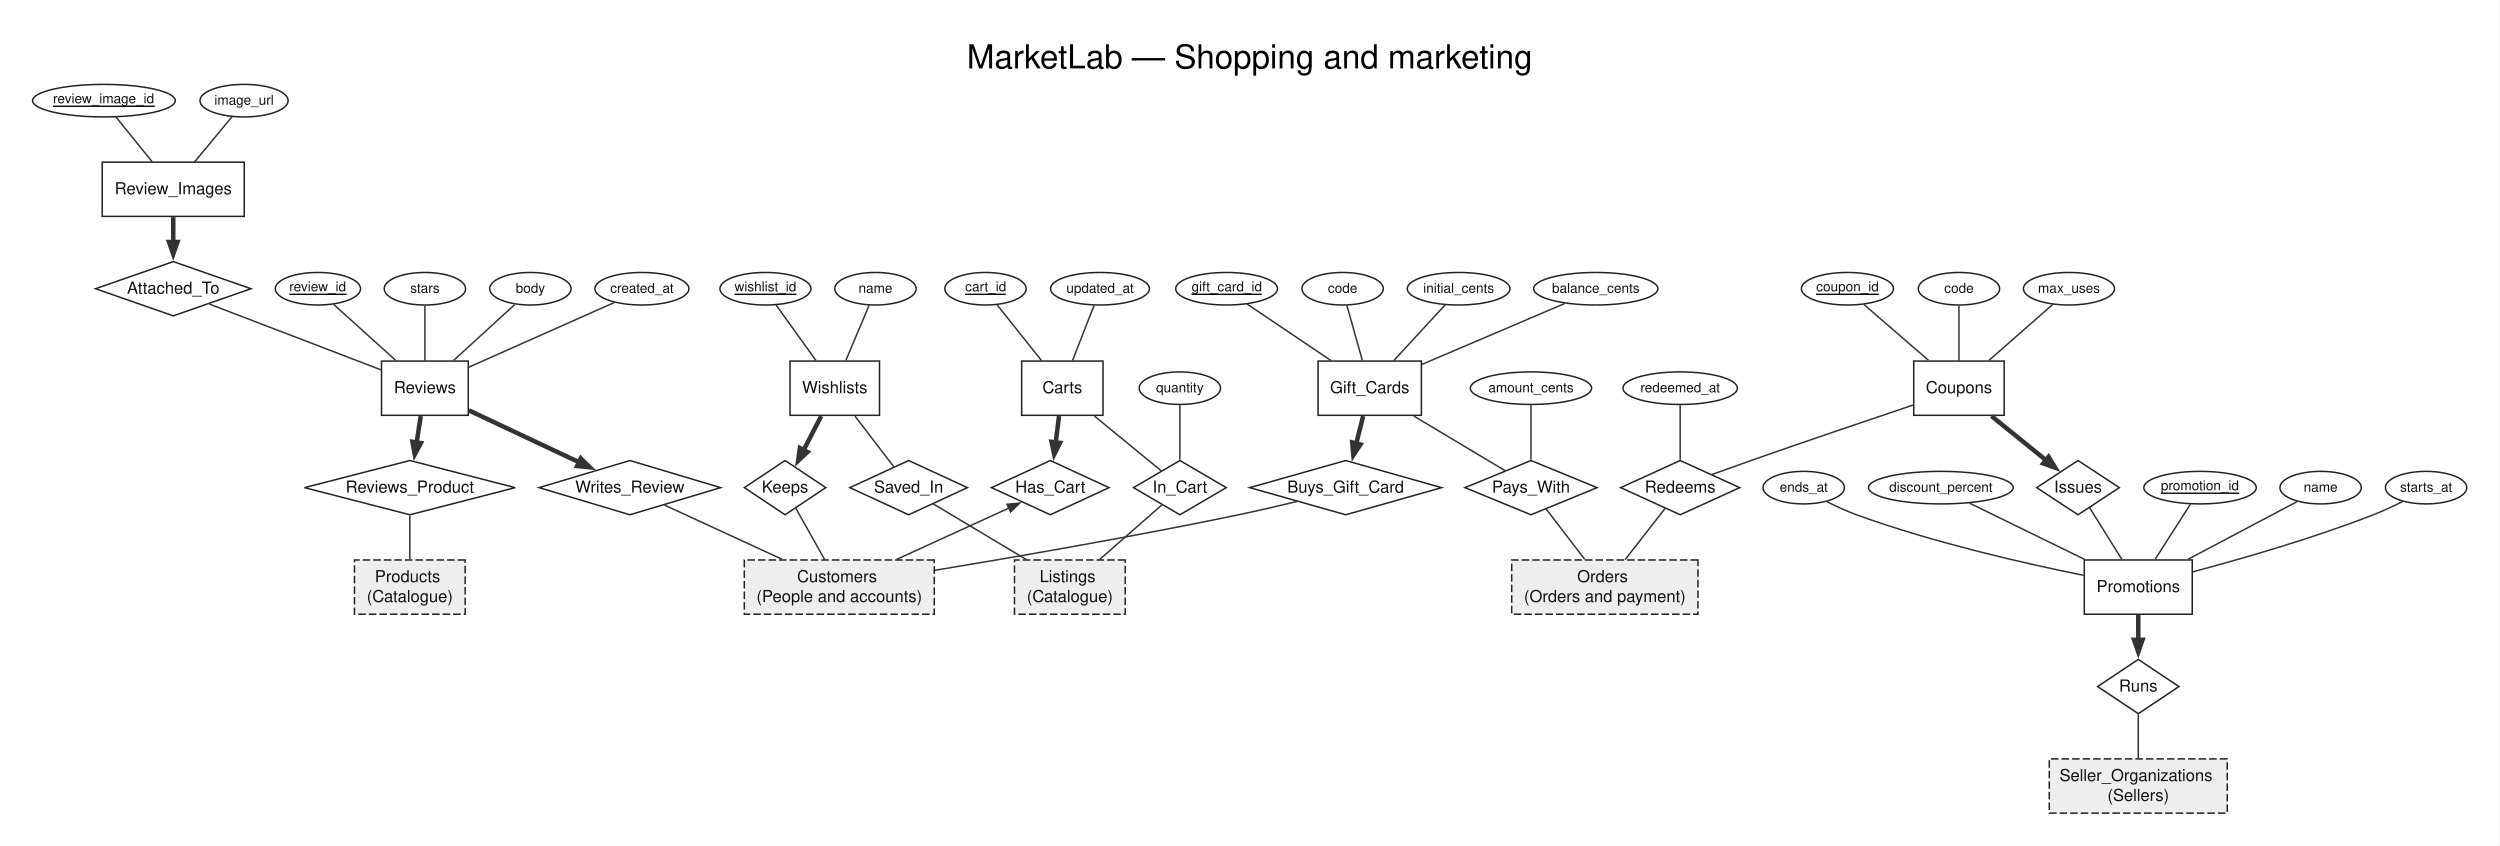
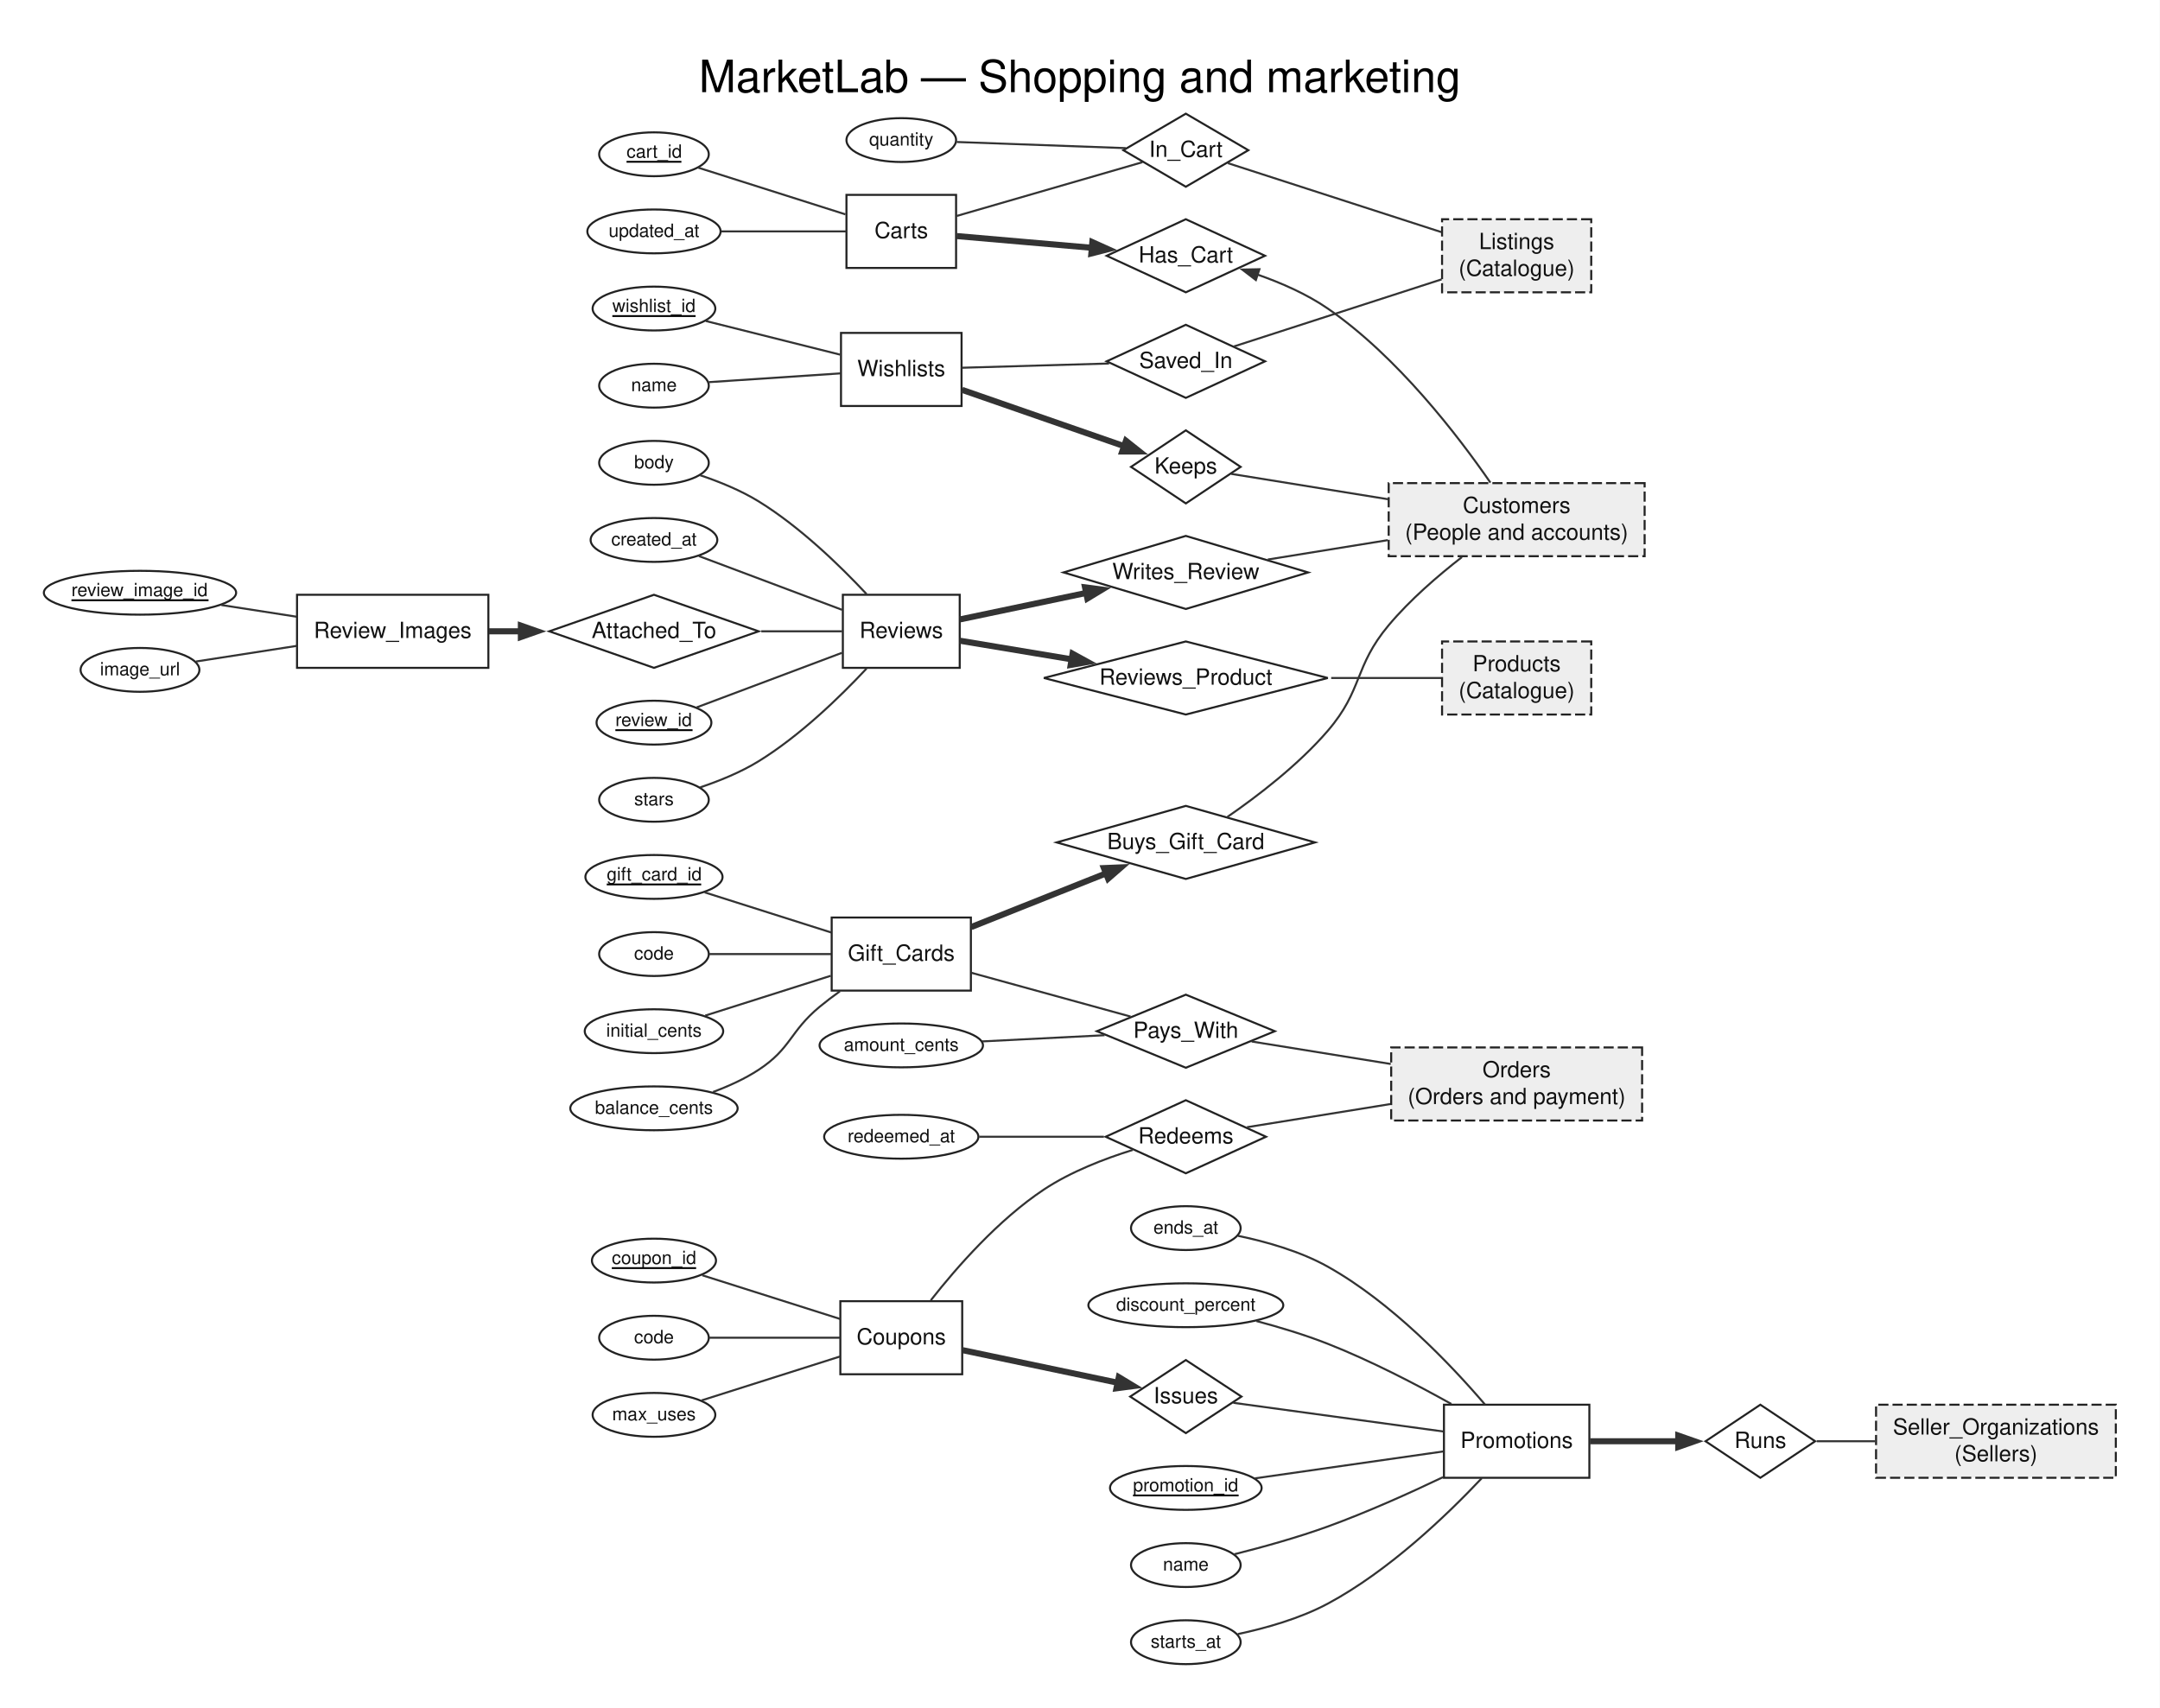
- <svg xmlns="http://www.w3.org/2000/svg" width="1659pt" height="561pt" viewBox="0.00 0.00 1659.00 561.00">
-   <g id="graph0" class="graph" transform="scale(1 1) rotate(0) translate(21.6 539.6)">
-     <polygon fill="white" stroke="none" points="-21.6,21.6 -21.6,-539.6 1636.96,-539.6 1636.96,21.6 -21.6,21.6" />
-     <text xml:space="preserve" text-anchor="middle" x="807.68" y="-494.2" font-family="Helvetica,sans-Serif" font-size="22.00">MarketLab — Shopping and marketing</text>
+ <svg xmlns="http://www.w3.org/2000/svg" width="1064pt" height="841pt" viewBox="0.00 0.00 1064.00 841.00">
+   <g id="graph0" class="graph" transform="scale(1 1) rotate(0) translate(21.6 819.8)">
+     <polygon fill="white" stroke="none" points="-21.6,21.6 -21.6,-819.8 1042.24,-819.8 1042.24,21.6 -21.6,21.6" />
+     <text xml:space="preserve" text-anchor="middle" x="510.32" y="-774.4" font-family="Helvetica,sans-Serif" font-size="22.00">MarketLab — Shopping and marketing</text>
    <g id="node1" class="node">
-       <polygon fill="none" stroke="#222222" points="710.36,-300 656.36,-300 656.36,-264 710.36,-264 710.36,-300" />
-       <text xml:space="preserve" text-anchor="middle" x="683.36" y="-278.7" font-family="Helvetica,sans-Serif" font-size="11.00" fill="#111111">Carts</text>
+       <polygon fill="none" stroke="#222222" points="449.36,-723.8 395.36,-723.8 395.36,-687.8 449.36,-687.8 449.36,-723.8" />
+       <text xml:space="preserve" text-anchor="middle" x="422.36" y="-702.5" font-family="Helvetica,sans-Serif" font-size="11.00" fill="#111111">Carts</text>
    </g>
    <g id="node35" class="node">
-       <polygon fill="none" stroke="#222222" points="675.36,-234 636.36,-216 675.36,-198 714.35,-216 675.36,-234" />
-       <text xml:space="preserve" text-anchor="middle" x="675.36" y="-212.7" font-family="Helvetica,sans-Serif" font-size="11.00" fill="#111111">Has_Cart</text>
+       <polygon fill="none" stroke="#222222" points="562.53,-711.8 523.54,-693.8 562.53,-675.8 601.53,-693.8 562.53,-711.8" />
+       <text xml:space="preserve" text-anchor="middle" x="562.53" y="-690.5" font-family="Helvetica,sans-Serif" font-size="11.00" fill="#111111">Has_Cart</text>
    </g>
    <g id="edge23" class="edge">
-       <path fill="none" stroke="#333333" stroke-width="3" d="M681.17,-263.51C680.48,-257.97 679.69,-251.7 678.93,-245.59" />
-       <polygon fill="#333333" stroke="#333333" stroke-width="3" points="681.76,-245.68 677.99,-238.09 676.21,-246.38 681.76,-245.68" />
+       <path fill="none" stroke="#333333" stroke-width="3" d="M449.68,-703.51C468.46,-701.88 494.2,-699.65 516.26,-697.73" />
+       <polygon fill="#333333" stroke="#333333" stroke-width="3" points="516.48,-700.52 524.21,-697.04 516,-694.94 516.48,-700.52" />
    </g>
    <g id="node43" class="node">
-       <polygon fill="none" stroke="#222222" points="761.36,-234 730.57,-216 761.36,-198 792.14,-216 761.36,-234" />
-       <text xml:space="preserve" text-anchor="middle" x="761.36" y="-212.7" font-family="Helvetica,sans-Serif" font-size="11.00" fill="#111111">In_Cart</text>
+       <polygon fill="none" stroke="#222222" points="562.53,-763.8 531.75,-745.8 562.53,-727.8 593.32,-745.8 562.53,-763.8" />
+       <text xml:space="preserve" text-anchor="middle" x="562.53" y="-742.5" font-family="Helvetica,sans-Serif" font-size="11.00" fill="#111111">In_Cart</text>
    </g>
    <g id="edge40" class="edge">
-       <path fill="none" stroke="#333333" d="M704.67,-263.51C718.92,-251.82 737.18,-236.84 749.06,-227.09" />
+       <path fill="none" stroke="#333333" d="M449.68,-713.42C476.3,-721.12 516.89,-732.88 541.16,-739.9" />
    </g>
    <g id="node2" class="node">
-       <ellipse fill="none" stroke="#222222" cx="632.36" cy="-348" rx="27" ry="10.8" />
-       <text xml:space="preserve" text-anchor="start" x="618.85" y="-346.3" font-family="Helvetica,sans-Serif" font-size="9.00" fill="#111111">cart_id</text>
-       <line x1="618.85" y1="-344.30" x2="645.87" y2="-344.30" stroke="black" stroke-width="0.9" />
+       <ellipse fill="none" stroke="#222222" cx="300.54" cy="-743.8" rx="27" ry="10.8" />
+       <text xml:space="preserve" text-anchor="start" x="287.03" y="-742.1" font-family="Helvetica,sans-Serif" font-size="9.00" fill="#111111">cart_id</text>
+       <line x1="287.03" y1="-740.10" x2="314.05" y2="-740.10" stroke="black" stroke-width="0.9" />
    </g>
    <g id="edge1" class="edge">
-       <path fill="none" stroke="#333333" d="M640.1,-337.28C647.9,-327.49 660.11,-312.17 669.57,-300.3" />
+       <path fill="none" stroke="#333333" d="M322.41,-737.18C342.53,-730.8 373.04,-721.12 394.86,-714.2" />
    </g>
    <g id="node3" class="node">
-       <ellipse fill="none" stroke="#222222" cx="708.36" cy="-348" rx="32.82" ry="10.8" />
-       <text xml:space="preserve" text-anchor="middle" x="708.36" y="-345.3" font-family="Helvetica,sans-Serif" font-size="9.00" fill="#111111">updated_at</text>
+       <ellipse fill="none" stroke="#222222" cx="300.54" cy="-705.8" rx="32.82" ry="10.8" />
+       <text xml:space="preserve" text-anchor="middle" x="300.54" y="-703.1" font-family="Helvetica,sans-Serif" font-size="9.00" fill="#111111">updated_at</text>
    </g>
    <g id="edge2" class="edge">
-       <path fill="none" stroke="#333333" d="M704.45,-337C700.63,-327.23 694.74,-312.15 690.15,-300.4" />
+       <path fill="none" stroke="#333333" d="M333.65,-705.8C352.92,-705.8 377.12,-705.8 395.22,-705.8" />
    </g>
    <g id="node4" class="node">
-       <polygon fill="none" stroke="#222222" points="1308.37,-300 1248.34,-300 1248.34,-264 1308.37,-264 1308.37,-300" />
-       <text xml:space="preserve" text-anchor="middle" x="1278.36" y="-278.7" font-family="Helvetica,sans-Serif" font-size="11.00" fill="#111111">Coupons</text>
+       <polygon fill="none" stroke="#222222" points="452.38,-178.8 392.35,-178.8 392.35,-142.8 452.38,-142.8 452.38,-178.8" />
+       <text xml:space="preserve" text-anchor="middle" x="422.36" y="-157.5" font-family="Helvetica,sans-Serif" font-size="11.00" fill="#111111">Coupons</text>
    </g>
    <g id="node38" class="node">
-       <polygon fill="none" stroke="#222222" points="1357.36,-234 1329.95,-216 1357.36,-198 1384.76,-216 1357.36,-234" />
-       <text xml:space="preserve" text-anchor="middle" x="1357.36" y="-212.7" font-family="Helvetica,sans-Serif" font-size="11.00" fill="#111111">Issues</text>
+       <polygon fill="none" stroke="#222222" points="562.53,-149.8 535.13,-131.8 562.53,-113.8 589.94,-131.8 562.53,-149.8" />
+       <text xml:space="preserve" text-anchor="middle" x="562.53" y="-128.5" font-family="Helvetica,sans-Serif" font-size="11.00" fill="#111111">Issues</text>
    </g>
    <g id="edge29" class="edge">
-       <path fill="none" stroke="#333333" stroke-width="3" d="M1299.94,-263.51C1311.28,-254.33 1325.1,-243.13 1336.35,-234.02" />
-       <polygon fill="#333333" stroke="#333333" stroke-width="3" points="1337.82,-236.43 1342.28,-229.22 1334.3,-232.08 1337.82,-236.43" />
+       <path fill="none" stroke="#333333" stroke-width="3" d="M452.66,-154.65C475.12,-149.94 506.09,-143.44 529.26,-138.57" />
+       <polygon fill="#333333" stroke="#333333" stroke-width="3" points="529.52,-141.38 536.78,-137 528.37,-135.9 529.52,-141.38" />
    </g>
    <g id="node46" class="node">
-       <polygon fill="none" stroke="#222222" points="1093.36,-234 1053.87,-216 1093.36,-198 1132.84,-216 1093.36,-234" />
-       <text xml:space="preserve" text-anchor="middle" x="1093.36" y="-212.7" font-family="Helvetica,sans-Serif" font-size="11.00" fill="#111111">Redeems</text>
+       <polygon fill="none" stroke="#222222" points="562.53,-277.8 523.05,-259.8 562.53,-241.8 602.02,-259.8 562.53,-277.8" />
+       <text xml:space="preserve" text-anchor="middle" x="562.53" y="-256.5" font-family="Helvetica,sans-Serif" font-size="11.00" fill="#111111">Redeems</text>
    </g>
    <g id="edge45" class="edge">
-       <path fill="none" stroke="#333333" d="M1247.88,-270.8C1219.88,-261.39 1177.25,-246.95 1140.36,-234 1131.84,-231.01 1122.49,-227.64 1114.38,-224.7" />
+       <path fill="none" stroke="#333333" d="M436.91,-179.24C449.69,-195.52 470.2,-218.92 492.61,-233.8 505.93,-242.64 522.67,-249.05 536.32,-253.29" />
    </g>
    <g id="node5" class="node">
-       <ellipse fill="none" stroke="#222222" cx="1204.36" cy="-348" rx="30.56" ry="10.8" />
-       <text xml:space="preserve" text-anchor="start" x="1183.59" y="-346.3" font-family="Helvetica,sans-Serif" font-size="9.00" fill="#111111">coupon_id</text>
-       <line x1="1183.59" y1="-344.30" x2="1225.13" y2="-344.30" stroke="black" stroke-width="0.9" />
+       <ellipse fill="none" stroke="#222222" cx="300.54" cy="-198.8" rx="30.56" ry="10.8" />
+       <text xml:space="preserve" text-anchor="start" x="279.77" y="-197.1" font-family="Helvetica,sans-Serif" font-size="9.00" fill="#111111">coupon_id</text>
+       <line x1="279.77" y1="-195.10" x2="321.31" y2="-195.10" stroke="black" stroke-width="0.9" />
    </g>
    <g id="edge3" class="edge">
-       <path fill="none" stroke="#333333" d="M1215.27,-337.56C1226.53,-327.82 1244.34,-312.42 1258.17,-300.46" />
+       <path fill="none" stroke="#333333" d="M324.36,-191.56C343.64,-185.45 371.38,-176.65 392.26,-170.03" />
    </g>
    <g id="node6" class="node">
-       <ellipse fill="none" stroke="#222222" cx="1278.36" cy="-348" rx="27" ry="10.8" />
-       <text xml:space="preserve" text-anchor="middle" x="1278.36" y="-345.3" font-family="Helvetica,sans-Serif" font-size="9.00" fill="#111111">code</text>
+       <ellipse fill="none" stroke="#222222" cx="300.54" cy="-160.8" rx="27" ry="10.8" />
+       <text xml:space="preserve" text-anchor="middle" x="300.54" y="-158.1" font-family="Helvetica,sans-Serif" font-size="9.00" fill="#111111">code</text>
    </g>
    <g id="edge4" class="edge">
-       <path fill="none" stroke="#333333" d="M1278.36,-336.72C1278.36,-326.89 1278.36,-311.9 1278.36,-300.25" />
+       <path fill="none" stroke="#333333" d="M327.84,-160.8C346.85,-160.8 372.54,-160.8 392.19,-160.8" />
    </g>
    <g id="node7" class="node">
-       <ellipse fill="none" stroke="#222222" cx="1351.36" cy="-348" rx="30.22" ry="10.8" />
-       <text xml:space="preserve" text-anchor="middle" x="1351.36" y="-345.3" font-family="Helvetica,sans-Serif" font-size="9.00" fill="#111111">max_uses</text>
+       <ellipse fill="none" stroke="#222222" cx="300.54" cy="-122.8" rx="30.22" ry="10.8" />
+       <text xml:space="preserve" text-anchor="middle" x="300.54" y="-120.1" font-family="Helvetica,sans-Serif" font-size="9.00" fill="#111111">max_uses</text>
    </g>
    <g id="edge5" class="edge">
-       <path fill="none" stroke="#333333" d="M1340.58,-337.56C1329.48,-327.82 1311.91,-312.42 1298.27,-300.46" />
+       <path fill="none" stroke="#333333" d="M324.08,-129.95C343.33,-136.05 371.16,-144.88 392.12,-151.53" />
    </g>
    <g id="node8" class="node">
-       <polygon fill="#eeeeee" stroke="#222222" stroke-dasharray="5,2" points="598.39,-168 472.32,-168 472.32,-132 598.39,-132 598.39,-168" />
-       <text xml:space="preserve" text-anchor="middle" x="535.36" y="-153.3" font-family="Helvetica,sans-Serif" font-size="11.00" fill="#111111">Customers- </text>
-       <text xml:space="preserve" text-anchor="middle" x="535.36" y="-140.1" font-family="Helvetica,sans-Serif" font-size="11.00" fill="#111111">(People and accounts)</text>
+       <polygon fill="#eeeeee" stroke="#222222" stroke-dasharray="5,2" points="788.53,-581.8 662.46,-581.8 662.46,-545.8 788.53,-545.8 788.53,-581.8" />
+       <text xml:space="preserve" text-anchor="middle" x="725.49" y="-567.1" font-family="Helvetica,sans-Serif" font-size="11.00" fill="#111111">Customers</text>
+       <text xml:space="preserve" text-anchor="middle" x="725.49" y="-553.9" font-family="Helvetica,sans-Serif" font-size="11.00" fill="#111111">(People and accounts)</text>
    </g>
    <g id="node9" class="node">
-       <polygon fill="none" stroke="#222222" points="921.64,-300 853.07,-300 853.07,-264 921.64,-264 921.64,-300" />
-       <text xml:space="preserve" text-anchor="middle" x="887.36" y="-278.7" font-family="Helvetica,sans-Serif" font-size="11.00" fill="#111111">Gift_Cards</text>
+       <polygon fill="none" stroke="#222222" points="456.65,-367.8 388.08,-367.8 388.08,-331.8 456.65,-331.8 456.65,-367.8" />
+       <text xml:space="preserve" text-anchor="middle" x="422.36" y="-346.5" font-family="Helvetica,sans-Serif" font-size="11.00" fill="#111111">Gift_Cards</text>
    </g>
    <g id="node42" class="node">
-       <polygon fill="none" stroke="#222222" points="871.36,-234 807.71,-216 871.36,-198 935,-216 871.36,-234" />
-       <text xml:space="preserve" text-anchor="middle" x="871.36" y="-212.7" font-family="Helvetica,sans-Serif" font-size="11.00" fill="#111111">Buys_Gift_Card</text>
+       <polygon fill="none" stroke="#222222" points="562.53,-422.8 498.89,-404.8 562.53,-386.8 626.18,-404.8 562.53,-422.8" />
+       <text xml:space="preserve" text-anchor="middle" x="562.53" y="-401.5" font-family="Helvetica,sans-Serif" font-size="11.00" fill="#111111">Buys_Gift_Card</text>
    </g>
    <g id="edge37" class="edge">
-       <path fill="none" stroke="#333333" stroke-width="3" d="M882.98,-263.51C881.58,-257.89 879.98,-251.5 878.43,-245.3" />
-       <polygon fill="#333333" stroke="#333333" stroke-width="3" points="881.15,-244.64 876.49,-237.55 875.72,-246 881.15,-244.64" />
+       <path fill="none" stroke="#333333" stroke-width="3" d="M456.81,-363.11C476.84,-371.09 502.37,-381.25 523.21,-389.55" />
+       <polygon fill="#333333" stroke="#333333" stroke-width="3" points="522.18,-392.15 530.64,-392.5 524.25,-386.94 522.18,-392.15" />
    </g>
    <g id="node48" class="node">
-       <polygon fill="none" stroke="#222222" points="994.36,-234 950.53,-216 994.36,-198 1038.18,-216 994.36,-234" />
-       <text xml:space="preserve" text-anchor="middle" x="994.36" y="-212.7" font-family="Helvetica,sans-Serif" font-size="11.00" fill="#111111">Pays_With</text>
+       <polygon fill="none" stroke="#222222" points="562.53,-329.8 518.71,-311.8 562.53,-293.8 606.36,-311.8 562.53,-329.8" />
+       <text xml:space="preserve" text-anchor="middle" x="562.53" y="-308.5" font-family="Helvetica,sans-Serif" font-size="11.00" fill="#111111">Pays_With</text>
    </g>
    <g id="edge48" class="edge">
-       <path fill="none" stroke="#333333" d="M916.59,-263.51C936.02,-251.89 960.87,-237.03 977.18,-227.27" />
+       <path fill="none" stroke="#333333" d="M456.81,-340.6C480.93,-333.97 513.03,-325.14 535.31,-319.01" />
    </g>
    <g id="node10" class="node">
-       <ellipse fill="none" stroke="#222222" cx="792.36" cy="-348" rx="33.78" ry="10.8" />
-       <text xml:space="preserve" text-anchor="start" x="769.09" y="-346.3" font-family="Helvetica,sans-Serif" font-size="9.00" fill="#111111">gift_card_id</text>
-       <line x1="769.09" y1="-344.30" x2="815.63" y2="-344.30" stroke="black" stroke-width="0.9" />
+       <ellipse fill="none" stroke="#222222" cx="300.54" cy="-387.8" rx="33.78" ry="10.8" />
+       <text xml:space="preserve" text-anchor="start" x="277.28" y="-386.1" font-family="Helvetica,sans-Serif" font-size="9.00" fill="#111111">gift_card_id</text>
+       <line x1="277.28" y1="-384.10" x2="323.80" y2="-384.10" stroke="black" stroke-width="0.9" />
    </g>
    <g id="edge6" class="edge">
-       <path fill="none" stroke="#333333" d="M805.97,-337.83C820.43,-328.08 843.66,-312.44 861.6,-300.35" />
+       <path fill="none" stroke="#333333" d="M325.5,-380.2C343.39,-374.53 368.08,-366.7 387.91,-360.41" />
    </g>
    <g id="node11" class="node">
-       <ellipse fill="none" stroke="#222222" cx="869.36" cy="-348" rx="27" ry="10.8" />
-       <text xml:space="preserve" text-anchor="middle" x="869.36" y="-345.3" font-family="Helvetica,sans-Serif" font-size="9.00" fill="#111111">code</text>
+       <ellipse fill="none" stroke="#222222" cx="300.54" cy="-349.8" rx="27" ry="10.8" />
+       <text xml:space="preserve" text-anchor="middle" x="300.54" y="-347.1" font-family="Helvetica,sans-Serif" font-size="9.00" fill="#111111">code</text>
    </g>
    <g id="edge7" class="edge">
-       <path fill="none" stroke="#333333" d="M872.17,-337C874.92,-327.23 879.16,-312.15 882.46,-300.4" />
+       <path fill="none" stroke="#333333" d="M327.84,-349.8C345.47,-349.8 368.85,-349.8 387.83,-349.8" />
    </g>
    <g id="node12" class="node">
-       <ellipse fill="none" stroke="#222222" cx="946.36" cy="-348" rx="34.1" ry="10.8" />
-       <text xml:space="preserve" text-anchor="middle" x="946.36" y="-345.3" font-family="Helvetica,sans-Serif" font-size="9.00" fill="#111111">initial_cents</text>
+       <ellipse fill="none" stroke="#222222" cx="300.54" cy="-311.8" rx="34.1" ry="10.8" />
+       <text xml:space="preserve" text-anchor="middle" x="300.54" y="-309.1" font-family="Helvetica,sans-Serif" font-size="9.00" fill="#111111">initial_cents</text>
    </g>
    <g id="edge8" class="edge">
-       <path fill="none" stroke="#333333" d="M937.39,-337.28C928.37,-327.49 914.25,-312.17 903.31,-300.3" />
+       <path fill="none" stroke="#333333" d="M325.79,-319.49C343.57,-325.13 367.94,-332.86 387.62,-339.1" />
    </g>
    <g id="node13" class="node">
-       <ellipse fill="none" stroke="#222222" cx="1037.36" cy="-348" rx="41.22" ry="10.8" />
-       <text xml:space="preserve" text-anchor="middle" x="1037.36" y="-345.3" font-family="Helvetica,sans-Serif" font-size="9.00" fill="#111111">balance_cents</text>
+       <ellipse fill="none" stroke="#222222" cx="300.54" cy="-273.8" rx="41.22" ry="10.8" />
+       <text xml:space="preserve" text-anchor="middle" x="300.54" y="-271.1" font-family="Helvetica,sans-Serif" font-size="9.00" fill="#111111">balance_cents</text>
    </g>
    <g id="edge9" class="edge">
-       <path fill="none" stroke="#333333" d="M1016.81,-338.24C992.42,-327.83 951.36,-310.31 922.02,-297.79" />
+       <path fill="none" stroke="#333333" d="M329.64,-281.86C337.26,-284.7 345.29,-288.32 352.11,-292.8 368.14,-303.32 367.37,-311.55 382.11,-323.8 385.26,-326.41 388.67,-329 392.13,-331.46" />
    </g>
    <g id="node14" class="node">
-       <polygon fill="#eeeeee" stroke="#222222" stroke-dasharray="5,2" points="725.09,-168 651.62,-168 651.62,-132 725.09,-132 725.09,-168" />
-       <text xml:space="preserve" text-anchor="middle" x="688.36" y="-153.3" font-family="Helvetica,sans-Serif" font-size="11.00" fill="#111111">Listings- </text>
-       <text xml:space="preserve" text-anchor="middle" x="688.36" y="-140.1" font-family="Helvetica,sans-Serif" font-size="11.00" fill="#111111">(Catalogue)</text>
+       <polygon fill="#eeeeee" stroke="#222222" stroke-dasharray="5,2" points="762.23,-711.8 688.75,-711.8 688.75,-675.8 762.23,-675.8 762.23,-711.8" />
+       <text xml:space="preserve" text-anchor="middle" x="725.49" y="-697.1" font-family="Helvetica,sans-Serif" font-size="11.00" fill="#111111">Listings</text>
+       <text xml:space="preserve" text-anchor="middle" x="725.49" y="-683.9" font-family="Helvetica,sans-Serif" font-size="11.00" fill="#111111">(Catalogue)</text>
    </g>
    <g id="node15" class="node">
-       <polygon fill="#eeeeee" stroke="#222222" stroke-dasharray="5,2" points="1105.16,-168 981.56,-168 981.56,-132 1105.16,-132 1105.16,-168" />
-       <text xml:space="preserve" text-anchor="middle" x="1043.36" y="-153.3" font-family="Helvetica,sans-Serif" font-size="11.00" fill="#111111">Orders- </text>
-       <text xml:space="preserve" text-anchor="middle" x="1043.36" y="-140.1" font-family="Helvetica,sans-Serif" font-size="11.00" fill="#111111">(Orders and payment)</text>
+       <polygon fill="#eeeeee" stroke="#222222" stroke-dasharray="5,2" points="787.29,-303.8 663.69,-303.8 663.69,-267.8 787.29,-267.8 787.29,-303.8" />
+       <text xml:space="preserve" text-anchor="middle" x="725.49" y="-289.1" font-family="Helvetica,sans-Serif" font-size="11.00" fill="#111111">Orders</text>
+       <text xml:space="preserve" text-anchor="middle" x="725.49" y="-275.9" font-family="Helvetica,sans-Serif" font-size="11.00" fill="#111111">(Orders and payment)</text>
    </g>
    <g id="node16" class="node">
-       <polygon fill="#eeeeee" stroke="#222222" stroke-dasharray="5,2" points="287.09,-168 213.62,-168 213.62,-132 287.09,-132 287.09,-168" />
-       <text xml:space="preserve" text-anchor="middle" x="250.36" y="-153.3" font-family="Helvetica,sans-Serif" font-size="11.00" fill="#111111">Products- </text>
-       <text xml:space="preserve" text-anchor="middle" x="250.36" y="-140.1" font-family="Helvetica,sans-Serif" font-size="11.00" fill="#111111">(Catalogue)</text>
+       <polygon fill="#eeeeee" stroke="#222222" stroke-dasharray="5,2" points="762.23,-503.8 688.75,-503.8 688.75,-467.8 762.23,-467.8 762.23,-503.8" />
+       <text xml:space="preserve" text-anchor="middle" x="725.49" y="-489.1" font-family="Helvetica,sans-Serif" font-size="11.00" fill="#111111">Products</text>
+       <text xml:space="preserve" text-anchor="middle" x="725.49" y="-475.9" font-family="Helvetica,sans-Serif" font-size="11.00" fill="#111111">(Catalogue)</text>
    </g>
    <g id="node17" class="node">
-       <polygon fill="none" stroke="#222222" points="1433.17,-168 1361.54,-168 1361.54,-132 1433.17,-132 1433.17,-168" />
-       <text xml:space="preserve" text-anchor="middle" x="1397.36" y="-146.7" font-family="Helvetica,sans-Serif" font-size="11.00" fill="#111111">Promotions</text>
+       <polygon fill="none" stroke="#222222" points="761.31,-127.8 689.68,-127.8 689.68,-91.8 761.31,-91.8 761.31,-127.8" />
+       <text xml:space="preserve" text-anchor="middle" x="725.49" y="-106.5" font-family="Helvetica,sans-Serif" font-size="11.00" fill="#111111">Promotions</text>
    </g>
    <g id="node37" class="node">
-       <polygon fill="none" stroke="#222222" points="1397.36,-102 1370.36,-84 1397.36,-66 1424.36,-84 1397.36,-102" />
-       <text xml:space="preserve" text-anchor="middle" x="1397.36" y="-80.7" font-family="Helvetica,sans-Serif" font-size="11.00" fill="#111111">Runs</text>
+       <polygon fill="none" stroke="#222222" points="845.53,-127.8 818.53,-109.8 845.53,-91.8 872.53,-109.8 845.53,-127.8" />
+       <text xml:space="preserve" text-anchor="middle" x="845.53" y="-106.5" font-family="Helvetica,sans-Serif" font-size="11.00" fill="#111111">Runs</text>
    </g>
    <g id="edge27" class="edge">
-       <path fill="none" stroke="#333333" stroke-width="3" d="M1397.36,-131.51C1397.36,-126.29 1397.36,-120.42 1397.36,-114.64" />
-       <polygon fill="#333333" stroke="#333333" stroke-width="3" points="1400.16,-115.01 1397.36,-107.01 1394.56,-115.01 1400.16,-115.01" />
+       <path fill="none" stroke="#333333" stroke-width="3" d="M761.59,-109.8C775.32,-109.8 791.14,-109.8 805.25,-109.8" />
+       <polygon fill="#333333" stroke="#333333" stroke-width="3" points="805.09,-112.6 813.09,-109.8 805.09,-107 805.09,-112.6" />
    </g>
    <g id="node18" class="node">
-       <ellipse fill="none" stroke="#222222" cx="1438.36" cy="-216" rx="37.34" ry="10.8" />
-       <text xml:space="preserve" text-anchor="start" x="1412.34" y="-214.3" font-family="Helvetica,sans-Serif" font-size="9.00" fill="#111111">promotion_id</text>
-       <line x1="1412.34" y1="-212.30" x2="1464.38" y2="-212.30" stroke="black" stroke-width="0.9" />
+       <ellipse fill="none" stroke="#222222" cx="562.53" cy="-86.8" rx="37.34" ry="10.8" />
+       <text xml:space="preserve" text-anchor="start" x="536.52" y="-85.1" font-family="Helvetica,sans-Serif" font-size="9.00" fill="#111111">promotion_id</text>
+       <line x1="536.52" y1="-83.10" x2="588.54" y2="-83.10" stroke="black" stroke-width="0.9" />
    </g>
    <g id="edge10" class="edge">
-       <path fill="none" stroke="#333333" d="M1431.95,-205C1425.69,-195.23 1416.03,-180.15 1408.5,-168.4" />
+       <path fill="none" stroke="#333333" d="M596.5,-91.51C623.54,-95.37 661.73,-100.83 689.35,-104.78" />
    </g>
    <g id="node19" class="node">
-       <ellipse fill="none" stroke="#222222" cx="1518.36" cy="-216" rx="27" ry="10.8" />
-       <text xml:space="preserve" text-anchor="middle" x="1518.36" y="-213.3" font-family="Helvetica,sans-Serif" font-size="9.00" fill="#111111">name</text>
+       <ellipse fill="none" stroke="#222222" cx="562.53" cy="-48.8" rx="27" ry="10.8" />
+       <text xml:space="preserve" text-anchor="middle" x="562.53" y="-46.1" font-family="Helvetica,sans-Serif" font-size="9.00" fill="#111111">name</text>
    </g>
    <g id="edge11" class="edge">
-       <path fill="none" stroke="#333333" d="M1503.03,-206.89C1484.84,-197.27 1454,-180.96 1430.32,-168.43" />
+       <path fill="none" stroke="#333333" d="M586.48,-54.15C600.03,-57.55 617.41,-62.33 632.46,-67.8 651.61,-74.76 672.3,-84.03 689.2,-92.1" />
    </g>
    <g id="node20" class="node">
-       <ellipse fill="none" stroke="#222222" cx="1588.36" cy="-216" rx="27" ry="10.8" />
-       <text xml:space="preserve" text-anchor="middle" x="1588.36" y="-213.3" font-family="Helvetica,sans-Serif" font-size="9.00" fill="#111111">starts_at</text>
+       <ellipse fill="none" stroke="#222222" cx="562.53" cy="-10.8" rx="27" ry="10.8" />
+       <text xml:space="preserve" text-anchor="middle" x="562.53" y="-8.1" font-family="Helvetica,sans-Serif" font-size="9.00" fill="#111111">starts_at</text>
    </g>
    <g id="edge12" class="edge">
-       <path fill="none" stroke="#333333" d="M1572.91,-206.84C1566.9,-203.84 1559.9,-200.56 1553.36,-198 1513.18,-182.31 1465.51,-168.63 1433.53,-160.14" />
+       <path fill="none" stroke="#333333" d="M588.14,-14.8C601.76,-17.69 618.68,-22.41 632.46,-29.8 662.5,-45.91 691.15,-73.4 708.29,-91.58" />
    </g>
    <g id="node21" class="node">
-       <ellipse fill="none" stroke="#222222" cx="1175.36" cy="-216" rx="27" ry="10.8" />
-       <text xml:space="preserve" text-anchor="middle" x="1175.36" y="-213.3" font-family="Helvetica,sans-Serif" font-size="9.00" fill="#111111">ends_at</text>
+       <ellipse fill="none" stroke="#222222" cx="562.53" cy="-214.8" rx="27" ry="10.8" />
+       <text xml:space="preserve" text-anchor="middle" x="562.53" y="-212.1" font-family="Helvetica,sans-Serif" font-size="9.00" fill="#111111">ends_at</text>
    </g>
    <g id="edge13" class="edge">
-       <path fill="none" stroke="#333333" d="M1190.74,-206.68C1196.74,-203.66 1203.75,-200.4 1210.36,-198 1261.47,-179.39 1323.04,-165.47 1361.2,-157.78" />
+       <path fill="none" stroke="#333333" d="M588.25,-210.99C601.9,-208.16 618.81,-203.44 632.46,-195.8 663.94,-178.18 693.08,-147.55 709.81,-127.99" />
    </g>
    <g id="node22" class="node">
-       <ellipse fill="none" stroke="#222222" cx="1266.36" cy="-216" rx="48.01" ry="10.8" />
-       <text xml:space="preserve" text-anchor="middle" x="1266.36" y="-213.3" font-family="Helvetica,sans-Serif" font-size="9.00" fill="#111111">discount_percent</text>
+       <ellipse fill="none" stroke="#222222" cx="562.53" cy="-176.8" rx="48.01" ry="10.8" />
+       <text xml:space="preserve" text-anchor="middle" x="562.53" y="-174.1" font-family="Helvetica,sans-Serif" font-size="9.00" fill="#111111">discount_percent</text>
    </g>
    <g id="edge14" class="edge">
-       <path fill="none" stroke="#333333" d="M1285.4,-205.69C1305.34,-195.95 1337.12,-180.43 1361.73,-168.4" />
+       <path fill="none" stroke="#333333" d="M597.3,-169.02C608.65,-166 621.25,-162.21 632.46,-157.8 653.42,-149.55 675.85,-137.91 693.32,-128.16" />
    </g>
    <g id="node23" class="node">
-       <polygon fill="none" stroke="#222222" points="140.48,-432 46.23,-432 46.23,-396 140.48,-396 140.48,-432" />
-       <text xml:space="preserve" text-anchor="middle" x="93.36" y="-410.7" font-family="Helvetica,sans-Serif" font-size="11.00" fill="#111111">Review_Images</text>
+       <polygon fill="none" stroke="#222222" points="218.97,-526.8 124.71,-526.8 124.71,-490.8 218.97,-490.8 218.97,-526.8" />
+       <text xml:space="preserve" text-anchor="middle" x="171.84" y="-505.5" font-family="Helvetica,sans-Serif" font-size="11.00" fill="#111111">Review_Images</text>
    </g>
    <g id="node41" class="node">
-       <polygon fill="none" stroke="#222222" points="93.36,-366 41.78,-348 93.36,-330 144.93,-348 93.36,-366" />
-       <text xml:space="preserve" text-anchor="middle" x="93.36" y="-344.7" font-family="Helvetica,sans-Serif" font-size="11.00" fill="#111111">Attached_To</text>
+       <polygon fill="none" stroke="#222222" points="300.54,-526.8 248.97,-508.8 300.54,-490.8 352.11,-508.8 300.54,-526.8" />
+       <text xml:space="preserve" text-anchor="middle" x="300.54" y="-505.5" font-family="Helvetica,sans-Serif" font-size="11.00" fill="#111111">Attached_To</text>
    </g>
    <g id="edge35" class="edge">
-       <path fill="none" stroke="#333333" stroke-width="3" d="M93.36,-395.51C93.36,-390.29 93.36,-384.42 93.36,-378.64" />
-       <polygon fill="#333333" stroke="#333333" stroke-width="3" points="96.16,-379.01 93.36,-371.01 90.56,-379.01 96.16,-379.01" />
+       <path fill="none" stroke="#333333" stroke-width="3" d="M219.3,-508.8C224.46,-508.8 229.79,-508.8 235.13,-508.8" />
+       <polygon fill="#333333" stroke="#333333" stroke-width="3" points="234.98,-511.6 242.98,-508.8 234.98,-506 234.98,-511.6" />
    </g>
    <g id="node24" class="node">
-       <ellipse fill="none" stroke="#222222" cx="47.36" cy="-472.8" rx="47.36" ry="10.8" />
-       <text xml:space="preserve" text-anchor="start" x="13.59" y="-471.1" font-family="Helvetica,sans-Serif" font-size="9.00" fill="#111111">review_image_id</text>
-       <line x1="13.59" y1="-469.10" x2="81.13" y2="-469.10" stroke="black" stroke-width="0.9" />
+       <ellipse fill="none" stroke="#222222" cx="47.36" cy="-527.8" rx="47.36" ry="10.8" />
+       <text xml:space="preserve" text-anchor="start" x="13.59" y="-526.1" font-family="Helvetica,sans-Serif" font-size="9.00" fill="#111111">review_image_id</text>
+       <line x1="13.59" y1="-524.10" x2="81.13" y2="-524.10" stroke="black" stroke-width="0.9" />
    </g>
    <g id="edge15" class="edge">
-       <path fill="none" stroke="#333333" d="M55.37,-461.91C61.96,-453.77 71.45,-442.04 79.3,-432.35" />
+       <path fill="none" stroke="#333333" d="M87.45,-521.74C99.21,-519.91 112.23,-517.89 124.42,-516" />
    </g>
    <g id="node25" class="node">
-       <ellipse fill="none" stroke="#222222" cx="140.36" cy="-472.8" rx="29.26" ry="10.8" />
-       <text xml:space="preserve" text-anchor="middle" x="140.36" y="-470.1" font-family="Helvetica,sans-Serif" font-size="9.00" fill="#111111">image_url</text>
+       <ellipse fill="none" stroke="#222222" cx="47.36" cy="-489.8" rx="29.26" ry="10.8" />
+       <text xml:space="preserve" text-anchor="middle" x="47.36" y="-487.1" font-family="Helvetica,sans-Serif" font-size="9.00" fill="#111111">image_url</text>
    </g>
    <g id="edge16" class="edge">
-       <path fill="none" stroke="#333333" d="M132.38,-462.16C125.57,-453.94 115.62,-441.9 107.46,-432.05" />
+       <path fill="none" stroke="#333333" d="M74.93,-493.92C89.43,-496.17 107.78,-499.02 124.55,-501.62" />
    </g>
    <g id="node26" class="node">
-       <polygon fill="none" stroke="#222222" points="289.14,-300 231.57,-300 231.57,-264 289.14,-264 289.14,-300" />
-       <text xml:space="preserve" text-anchor="middle" x="260.36" y="-278.7" font-family="Helvetica,sans-Serif" font-size="11.00" fill="#111111">Reviews</text>
+       <polygon fill="none" stroke="#222222" points="451.15,-526.8 393.58,-526.8 393.58,-490.8 451.15,-490.8 451.15,-526.8" />
+       <text xml:space="preserve" text-anchor="middle" x="422.36" y="-505.5" font-family="Helvetica,sans-Serif" font-size="11.00" fill="#111111">Reviews</text>
    </g>
    <g id="node39" class="node">
-       <polygon fill="none" stroke="#222222" points="396.36,-234 336.11,-216 396.36,-198 456.6,-216 396.36,-234" />
-       <text xml:space="preserve" text-anchor="middle" x="396.36" y="-212.7" font-family="Helvetica,sans-Serif" font-size="11.00" fill="#111111">Writes_Review</text>
+       <polygon fill="none" stroke="#222222" points="562.53,-555.8 502.29,-537.8 562.53,-519.8 622.78,-537.8 562.53,-555.8" />
+       <text xml:space="preserve" text-anchor="middle" x="562.53" y="-534.5" font-family="Helvetica,sans-Serif" font-size="11.00" fill="#111111">Writes_Review</text>
    </g>
    <g id="edge31" class="edge">
-       <path fill="none" stroke="#333333" stroke-width="3" d="M289.53,-267.27C311.07,-257.14 340.41,-243.33 362.9,-232.75" />
-       <polygon fill="#333333" stroke="#333333" stroke-width="3" points="363.8,-235.42 369.84,-229.48 361.41,-230.35 363.8,-235.42" />
+       <path fill="none" stroke="#333333" stroke-width="3" d="M451.32,-514.67C469.17,-518.41 492.77,-523.37 513.56,-527.73" />
+       <polygon fill="#333333" stroke="#333333" stroke-width="3" points="512.88,-530.45 521.28,-529.35 514.03,-524.97 512.88,-530.45" />
    </g>
    <g id="node40" class="node">
-       <polygon fill="none" stroke="#222222" points="250.36,-234 180.43,-216 250.36,-198 320.28,-216 250.36,-234" />
-       <text xml:space="preserve" text-anchor="middle" x="250.36" y="-212.7" font-family="Helvetica,sans-Serif" font-size="11.00" fill="#111111">Reviews_Product</text>
+       <polygon fill="none" stroke="#222222" points="562.53,-503.8 492.61,-485.8 562.53,-467.8 632.46,-485.8 562.53,-503.8" />
+       <text xml:space="preserve" text-anchor="middle" x="562.53" y="-482.5" font-family="Helvetica,sans-Serif" font-size="11.00" fill="#111111">Reviews_Product</text>
    </g>
    <g id="edge33" class="edge">
-       <path fill="none" stroke="#333333" stroke-width="3" d="M257.62,-263.51C256.76,-257.97 255.78,-251.7 254.82,-245.59" />
-       <polygon fill="#333333" stroke="#333333" stroke-width="3" points="257.65,-245.54 253.65,-238.07 252.12,-246.41 257.65,-245.54" />
+       <path fill="none" stroke="#333333" stroke-width="3" d="M451.32,-504.15C467.17,-501.51 487.56,-498.11 506.48,-494.96" />
+       <polygon fill="#333333" stroke="#333333" stroke-width="3" points="506.73,-497.76 514.16,-493.69 505.81,-492.24 506.73,-497.76" />
    </g>
    <g id="node27" class="node">
-       <ellipse fill="none" stroke="#222222" cx="189.36" cy="-348" rx="28.28" ry="10.8" />
-       <text xml:space="preserve" text-anchor="start" x="170.35" y="-346.3" font-family="Helvetica,sans-Serif" font-size="9.00" fill="#111111">review_id</text>
-       <line x1="170.35" y1="-344.30" x2="208.37" y2="-344.30" stroke="black" stroke-width="0.9" />
+       <ellipse fill="none" stroke="#222222" cx="300.54" cy="-463.8" rx="28.28" ry="10.8" />
+       <text xml:space="preserve" text-anchor="start" x="281.53" y="-462.1" font-family="Helvetica,sans-Serif" font-size="9.00" fill="#111111">review_id</text>
+       <line x1="281.53" y1="-460.10" x2="319.55" y2="-460.10" stroke="black" stroke-width="0.9" />
    </g>
    <g id="edge17" class="edge">
-       <path fill="none" stroke="#333333" d="M199.83,-337.56C210.63,-327.82 227.72,-312.42 240.99,-300.46" />
+       <path fill="none" stroke="#333333" d="M321.6,-471.33C341.18,-478.69 371.17,-489.95 393.16,-498.21" />
    </g>
    <g id="node28" class="node">
-       <ellipse fill="none" stroke="#222222" cx="260.36" cy="-348" rx="27" ry="10.8" />
-       <text xml:space="preserve" text-anchor="middle" x="260.36" y="-345.3" font-family="Helvetica,sans-Serif" font-size="9.00" fill="#111111">stars</text>
+       <ellipse fill="none" stroke="#222222" cx="300.54" cy="-425.8" rx="27" ry="10.8" />
+       <text xml:space="preserve" text-anchor="middle" x="300.54" y="-423.1" font-family="Helvetica,sans-Serif" font-size="9.00" fill="#111111">stars</text>
    </g>
    <g id="edge18" class="edge">
-       <path fill="none" stroke="#333333" d="M260.36,-336.72C260.36,-326.89 260.36,-311.9 260.36,-300.25" />
+       <path fill="none" stroke="#333333" d="M323.31,-431.92C332.57,-435.04 343.25,-439.33 352.11,-444.8 372.46,-457.35 392.12,-476.4 405.26,-490.46" />
    </g>
    <g id="node29" class="node">
-       <ellipse fill="none" stroke="#222222" cx="330.36" cy="-348" rx="27" ry="10.8" />
-       <text xml:space="preserve" text-anchor="middle" x="330.36" y="-345.3" font-family="Helvetica,sans-Serif" font-size="9.00" fill="#111111">body</text>
+       <ellipse fill="none" stroke="#222222" cx="300.54" cy="-591.8" rx="27" ry="10.8" />
+       <text xml:space="preserve" text-anchor="middle" x="300.54" y="-589.1" font-family="Helvetica,sans-Serif" font-size="9.00" fill="#111111">body</text>
    </g>
    <g id="edge19" class="edge">
-       <path fill="none" stroke="#333333" d="M320.03,-337.56C309.38,-327.82 292.53,-312.42 279.45,-300.46" />
+       <path fill="none" stroke="#333333" d="M323.31,-585.68C332.57,-582.56 343.25,-578.27 352.11,-572.8 372.46,-560.25 392.12,-541.2 405.26,-527.14" />
    </g>
    <g id="node30" class="node">
-       <ellipse fill="none" stroke="#222222" cx="404.36" cy="-348" rx="31.2" ry="10.8" />
-       <text xml:space="preserve" text-anchor="middle" x="404.36" y="-345.3" font-family="Helvetica,sans-Serif" font-size="9.00" fill="#111111">created_at</text>
+       <ellipse fill="none" stroke="#222222" cx="300.54" cy="-553.8" rx="31.2" ry="10.8" />
+       <text xml:space="preserve" text-anchor="middle" x="300.54" y="-551.1" font-family="Helvetica,sans-Serif" font-size="9.00" fill="#111111">created_at</text>
    </g>
    <g id="edge20" class="edge">
-       <path fill="none" stroke="#333333" d="M386.12,-338.89C361.75,-328.06 318.29,-308.75 289.39,-295.9" />
+       <path fill="none" stroke="#333333" d="M322.69,-545.86C342.3,-538.49 371.64,-527.47 393.23,-519.37" />
    </g>
    <g id="node31" class="node">
-       <polygon fill="#eeeeee" stroke="#222222" stroke-dasharray="5,2" points="1456.41,-36 1338.3,-36 1338.3,0 1456.41,0 1456.41,-36" />
-       <text xml:space="preserve" text-anchor="middle" x="1397.36" y="-21.3" font-family="Helvetica,sans-Serif" font-size="11.00" fill="#111111">Seller_Organizations- </text>
-       <text xml:space="preserve" text-anchor="middle" x="1397.36" y="-8.1" font-family="Helvetica,sans-Serif" font-size="11.00" fill="#111111">(Sellers)</text>
+       <polygon fill="#eeeeee" stroke="#222222" stroke-dasharray="5,2" points="1020.64,-127.8 902.53,-127.8 902.53,-91.8 1020.64,-91.8 1020.64,-127.8" />
+       <text xml:space="preserve" text-anchor="middle" x="961.58" y="-113.1" font-family="Helvetica,sans-Serif" font-size="11.00" fill="#111111">Seller_Organizations</text>
+       <text xml:space="preserve" text-anchor="middle" x="961.58" y="-99.9" font-family="Helvetica,sans-Serif" font-size="11.00" fill="#111111">(Sellers)</text>
    </g>
    <g id="node32" class="node">
-       <polygon fill="none" stroke="#222222" points="562.05,-300 502.66,-300 502.66,-264 562.05,-264 562.05,-300" />
-       <text xml:space="preserve" text-anchor="middle" x="532.36" y="-278.7" font-family="Helvetica,sans-Serif" font-size="11.00" fill="#111111">Wishlists</text>
+       <polygon fill="none" stroke="#222222" points="452.06,-655.8 392.67,-655.8 392.67,-619.8 452.06,-619.8 452.06,-655.8" />
+       <text xml:space="preserve" text-anchor="middle" x="422.36" y="-634.5" font-family="Helvetica,sans-Serif" font-size="11.00" fill="#111111">Wishlists</text>
    </g>
    <g id="node36" class="node">
-       <polygon fill="none" stroke="#222222" points="499.36,-234 472.36,-216 499.36,-198 526.36,-216 499.36,-234" />
-       <text xml:space="preserve" text-anchor="middle" x="499.36" y="-212.7" font-family="Helvetica,sans-Serif" font-size="11.00" fill="#111111">Keeps</text>
+       <polygon fill="none" stroke="#222222" points="562.53,-607.8 535.53,-589.8 562.53,-571.8 589.53,-589.8 562.53,-607.8" />
+       <text xml:space="preserve" text-anchor="middle" x="562.53" y="-586.5" font-family="Helvetica,sans-Serif" font-size="11.00" fill="#111111">Keeps</text>
    </g>
    <g id="edge25" class="edge">
-       <path fill="none" stroke="#333333" stroke-width="3" d="M523.34,-263.51C519.73,-256.52 515.52,-248.35 511.64,-240.83" />
-       <polygon fill="#333333" stroke="#333333" stroke-width="3" points="514.19,-239.66 508.04,-233.83 509.21,-242.23 514.19,-239.66" />
+       <path fill="none" stroke="#333333" stroke-width="3" d="M452.33,-627.74C475.8,-619.58 508.74,-608.14 532.29,-599.96" />
+       <polygon fill="#333333" stroke="#333333" stroke-width="3" points="533.04,-602.66 539.68,-597.39 531.21,-597.37 533.04,-602.66" />
    </g>
    <g id="node45" class="node">
-       <polygon fill="none" stroke="#222222" points="581.36,-234 542.34,-216 581.36,-198 620.37,-216 581.36,-234" />
-       <text xml:space="preserve" text-anchor="middle" x="581.36" y="-212.7" font-family="Helvetica,sans-Serif" font-size="11.00" fill="#111111">Saved_In</text>
+       <polygon fill="none" stroke="#222222" points="562.53,-659.8 523.52,-641.8 562.53,-623.8 601.55,-641.8 562.53,-659.8" />
+       <text xml:space="preserve" text-anchor="middle" x="562.53" y="-638.5" font-family="Helvetica,sans-Serif" font-size="11.00" fill="#111111">Saved_In</text>
    </g>
    <g id="edge42" class="edge">
-       <path fill="none" stroke="#333333" d="M545.75,-263.51C553.91,-252.85 564.15,-239.47 571.56,-229.8" />
+       <path fill="none" stroke="#333333" d="M452.33,-638.64C473.38,-639.25 502.03,-640.08 524.71,-640.73" />
    </g>
    <g id="node33" class="node">
-       <ellipse fill="none" stroke="#222222" cx="486.36" cy="-348" rx="30.22" ry="10.8" />
-       <text xml:space="preserve" text-anchor="start" x="465.85" y="-346.3" font-family="Helvetica,sans-Serif" font-size="9.00" fill="#111111">wishlist_id</text>
-       <line x1="465.85" y1="-344.30" x2="506.87" y2="-344.30" stroke="black" stroke-width="0.9" />
+       <ellipse fill="none" stroke="#222222" cx="300.54" cy="-667.8" rx="30.22" ry="10.8" />
+       <text xml:space="preserve" text-anchor="start" x="280.03" y="-666.1" font-family="Helvetica,sans-Serif" font-size="9.00" fill="#111111">wishlist_id</text>
+       <line x1="280.03" y1="-664.10" x2="321.05" y2="-664.10" stroke="black" stroke-width="0.9" />
    </g>
    <g id="edge21" class="edge">
-       <path fill="none" stroke="#333333" d="M493.34,-337.28C500.38,-327.49 511.39,-312.17 519.92,-300.3" />
+       <path fill="none" stroke="#333333" d="M326.08,-661.66C345.25,-656.86 371.95,-650.17 392.21,-645.1" />
    </g>
    <g id="node34" class="node">
-       <ellipse fill="none" stroke="#222222" cx="559.36" cy="-348" rx="27" ry="10.8" />
-       <text xml:space="preserve" text-anchor="middle" x="559.36" y="-345.3" font-family="Helvetica,sans-Serif" font-size="9.00" fill="#111111">name</text>
+       <ellipse fill="none" stroke="#222222" cx="300.54" cy="-629.8" rx="27" ry="10.8" />
+       <text xml:space="preserve" text-anchor="middle" x="300.54" y="-627.1" font-family="Helvetica,sans-Serif" font-size="9.00" fill="#111111">name</text>
    </g>
    <g id="edge22" class="edge">
-       <path fill="none" stroke="#333333" d="M555.14,-337C551.01,-327.23 544.65,-312.15 539.7,-300.4" />
+       <path fill="none" stroke="#333333" d="M327.54,-631.54C346.67,-632.81 372.69,-634.55 392.47,-635.87" />
    </g>
    <g id="edge24" class="edge">
-       <path fill="none" stroke="#333333" d="M647.92,-202.46C626.67,-192.74 596.97,-179.16 573.41,-168.4" />
-       <polygon fill="#333333" stroke="#333333" points="646.66,-204.96 655.1,-205.74 648.99,-199.87 646.66,-204.96" />
+       <path fill="none" stroke="#333333" d="M597.87,-684.52C609.46,-680.46 622.07,-674.96 632.46,-667.8 666.8,-644.13 696.76,-604.95 712.57,-582.04" />
+       <polygon fill="#333333" stroke="#333333" points="597.04,-681.85 590.31,-687 598.78,-687.17 597.04,-681.85" />
    </g>
    <g id="edge26" class="edge">
-       <path fill="none" stroke="#333333" d="M506.47,-202.36C511.96,-192.59 519.62,-178.98 525.67,-168.22" />
+       <path fill="none" stroke="#333333" d="M584.91,-586.35C604.58,-583.17 634.74,-578.3 662,-573.89" />
    </g>
    <g id="edge28" class="edge">
-       <path fill="none" stroke="#333333" d="M1397.36,-65.51C1397.36,-56.48 1397.36,-45.49 1397.36,-36.47" />
+       <path fill="none" stroke="#333333" d="M873.27,-109.8C881.96,-109.8 891.97,-109.8 902.05,-109.8" />
    </g>
    <g id="edge30" class="edge">
-       <path fill="none" stroke="#333333" d="M1365.07,-202.66C1371.15,-192.93 1379.71,-179.23 1386.49,-168.38" />
+       <path fill="none" stroke="#333333" d="M585.91,-128.74C612.69,-125.08 657.85,-118.91 689.31,-114.61" />
    </g>
    <g id="edge32" class="edge">
-       <path fill="none" stroke="#333333" d="M419.31,-204.43C440.51,-194.67 472.42,-179.98 497.41,-168.47" />
+       <path fill="none" stroke="#333333" d="M602.91,-544.16C620.69,-547.03 642.12,-550.49 662.01,-553.71" />
    </g>
    <g id="edge34" class="edge">
-       <path fill="none" stroke="#333333" d="M250.36,-197.51C250.36,-188.48 250.36,-177.49 250.36,-168.47" />
+       <path fill="none" stroke="#333333" d="M634.13,-485.8C652.88,-485.8 672.36,-485.8 688.41,-485.8" />
    </g>
    <g id="edge36" class="edge">
-       <path fill="none" stroke="#333333" d="M117.28,-337.83C147.32,-326.32 198.8,-306.59 231.13,-294.2" />
+       <path fill="none" stroke="#333333" d="M353.4,-508.8C367.06,-508.8 381.29,-508.8 393.18,-508.8" />
    </g>
    <g id="edge38" class="edge">
-       <path fill="none" stroke="#333333" d="M838.93,-206.81C826.85,-203.87 813.01,-200.64 800.36,-198 731.74,-183.71 652.55,-170.03 598.74,-161.15" />
+       <path fill="none" stroke="#333333" d="M583.01,-417.36C597.79,-427.56 617.98,-442.97 632.46,-459.8 649.86,-480.03 645.31,-491.36 662.46,-511.8 672.94,-524.29 686.66,-536.13 698.53,-545.36" />
    </g>
    <g id="edge41" class="edge">
-       <path fill="none" stroke="#333333" d="M749.63,-204.72C738.42,-194.89 721.32,-179.9 708.03,-168.25" />
+       <path fill="none" stroke="#333333" d="M583.27,-739.42C609.38,-730.99 655.87,-715.97 688.36,-705.47" />
    </g>
    <g id="node44" class="node">
-       <ellipse fill="none" stroke="#222222" cx="761.36" cy="-282" rx="27" ry="10.8" />
-       <text xml:space="preserve" text-anchor="middle" x="761.36" y="-279.3" font-family="Helvetica,sans-Serif" font-size="9.00" fill="#111111">quantity</text>
+       <ellipse fill="none" stroke="#222222" cx="422.36" cy="-750.8" rx="27" ry="10.8" />
+       <text xml:space="preserve" text-anchor="middle" x="422.36" y="-748.1" font-family="Helvetica,sans-Serif" font-size="9.00" fill="#111111">quantity</text>
    </g>
    <g id="edge39" class="edge">
-       <path fill="none" stroke="#333333" d="M761.36,-270.72C761.36,-260.96 761.36,-246.12 761.36,-234.5" />
+       <path fill="none" stroke="#333333" d="M449.68,-749.85C473.48,-748.99 508.45,-747.72 532.94,-746.83" />
    </g>
    <g id="edge43" class="edge">
-       <path fill="none" stroke="#333333" d="M597.61,-205.28C613.98,-195.49 639.58,-180.17 659.43,-168.3" />
+       <path fill="none" stroke="#333333" d="M586.25,-649.14C612.86,-657.73 657.26,-672.08 688.55,-682.19" />
    </g>
    <g id="edge46" class="edge">
-       <path fill="none" stroke="#333333" d="M1083.48,-202.36C1075.85,-192.59 1065.21,-178.98 1056.81,-168.22" />
+       <path fill="none" stroke="#333333" d="M592.68,-264.51C612.34,-267.68 639.01,-271.99 663.22,-275.9" />
    </g>
    <g id="node47" class="node">
-       <ellipse fill="none" stroke="#222222" cx="1093.36" cy="-282" rx="37.99" ry="10.8" />
-       <text xml:space="preserve" text-anchor="middle" x="1093.36" y="-279.3" font-family="Helvetica,sans-Serif" font-size="9.00" fill="#111111">redeemed_at</text>
+       <ellipse fill="none" stroke="#222222" cx="422.36" cy="-259.8" rx="37.99" ry="10.8" />
+       <text xml:space="preserve" text-anchor="middle" x="422.36" y="-257.1" font-family="Helvetica,sans-Serif" font-size="9.00" fill="#111111">redeemed_at</text>
    </g>
    <g id="edge44" class="edge">
-       <path fill="none" stroke="#333333" d="M1093.36,-270.72C1093.36,-260.96 1093.36,-246.12 1093.36,-234.5" />
+       <path fill="none" stroke="#333333" d="M460.75,-259.8C479.78,-259.8 502.89,-259.8 522.18,-259.8" />
    </g>
    <g id="edge49" class="edge">
-       <path fill="none" stroke="#333333" d="M1004.51,-201.74C1011.91,-192.07 1022.01,-178.89 1030.05,-168.38" />
+       <path fill="none" stroke="#333333" d="M594.95,-306.73C614.44,-303.58 640.13,-299.43 663.49,-295.65" />
    </g>
    <g id="node49" class="node">
-       <ellipse fill="none" stroke="#222222" cx="994.36" cy="-282" rx="40.25" ry="10.8" />
-       <text xml:space="preserve" text-anchor="middle" x="994.36" y="-279.3" font-family="Helvetica,sans-Serif" font-size="9.00" fill="#111111">amount_cents</text>
+       <ellipse fill="none" stroke="#222222" cx="422.36" cy="-304.8" rx="40.25" ry="10.8" />
+       <text xml:space="preserve" text-anchor="middle" x="422.36" y="-302.1" font-family="Helvetica,sans-Serif" font-size="9.00" fill="#111111">amount_cents</text>
    </g>
    <g id="edge47" class="edge">
-       <path fill="none" stroke="#333333" d="M994.36,-270.72C994.36,-260.96 994.36,-246.12 994.36,-234.5" />
+       <path fill="none" stroke="#333333" d="M462.22,-306.77C481.06,-307.72 503.63,-308.87 522.49,-309.82" />
    </g>
  </g>
</svg>
